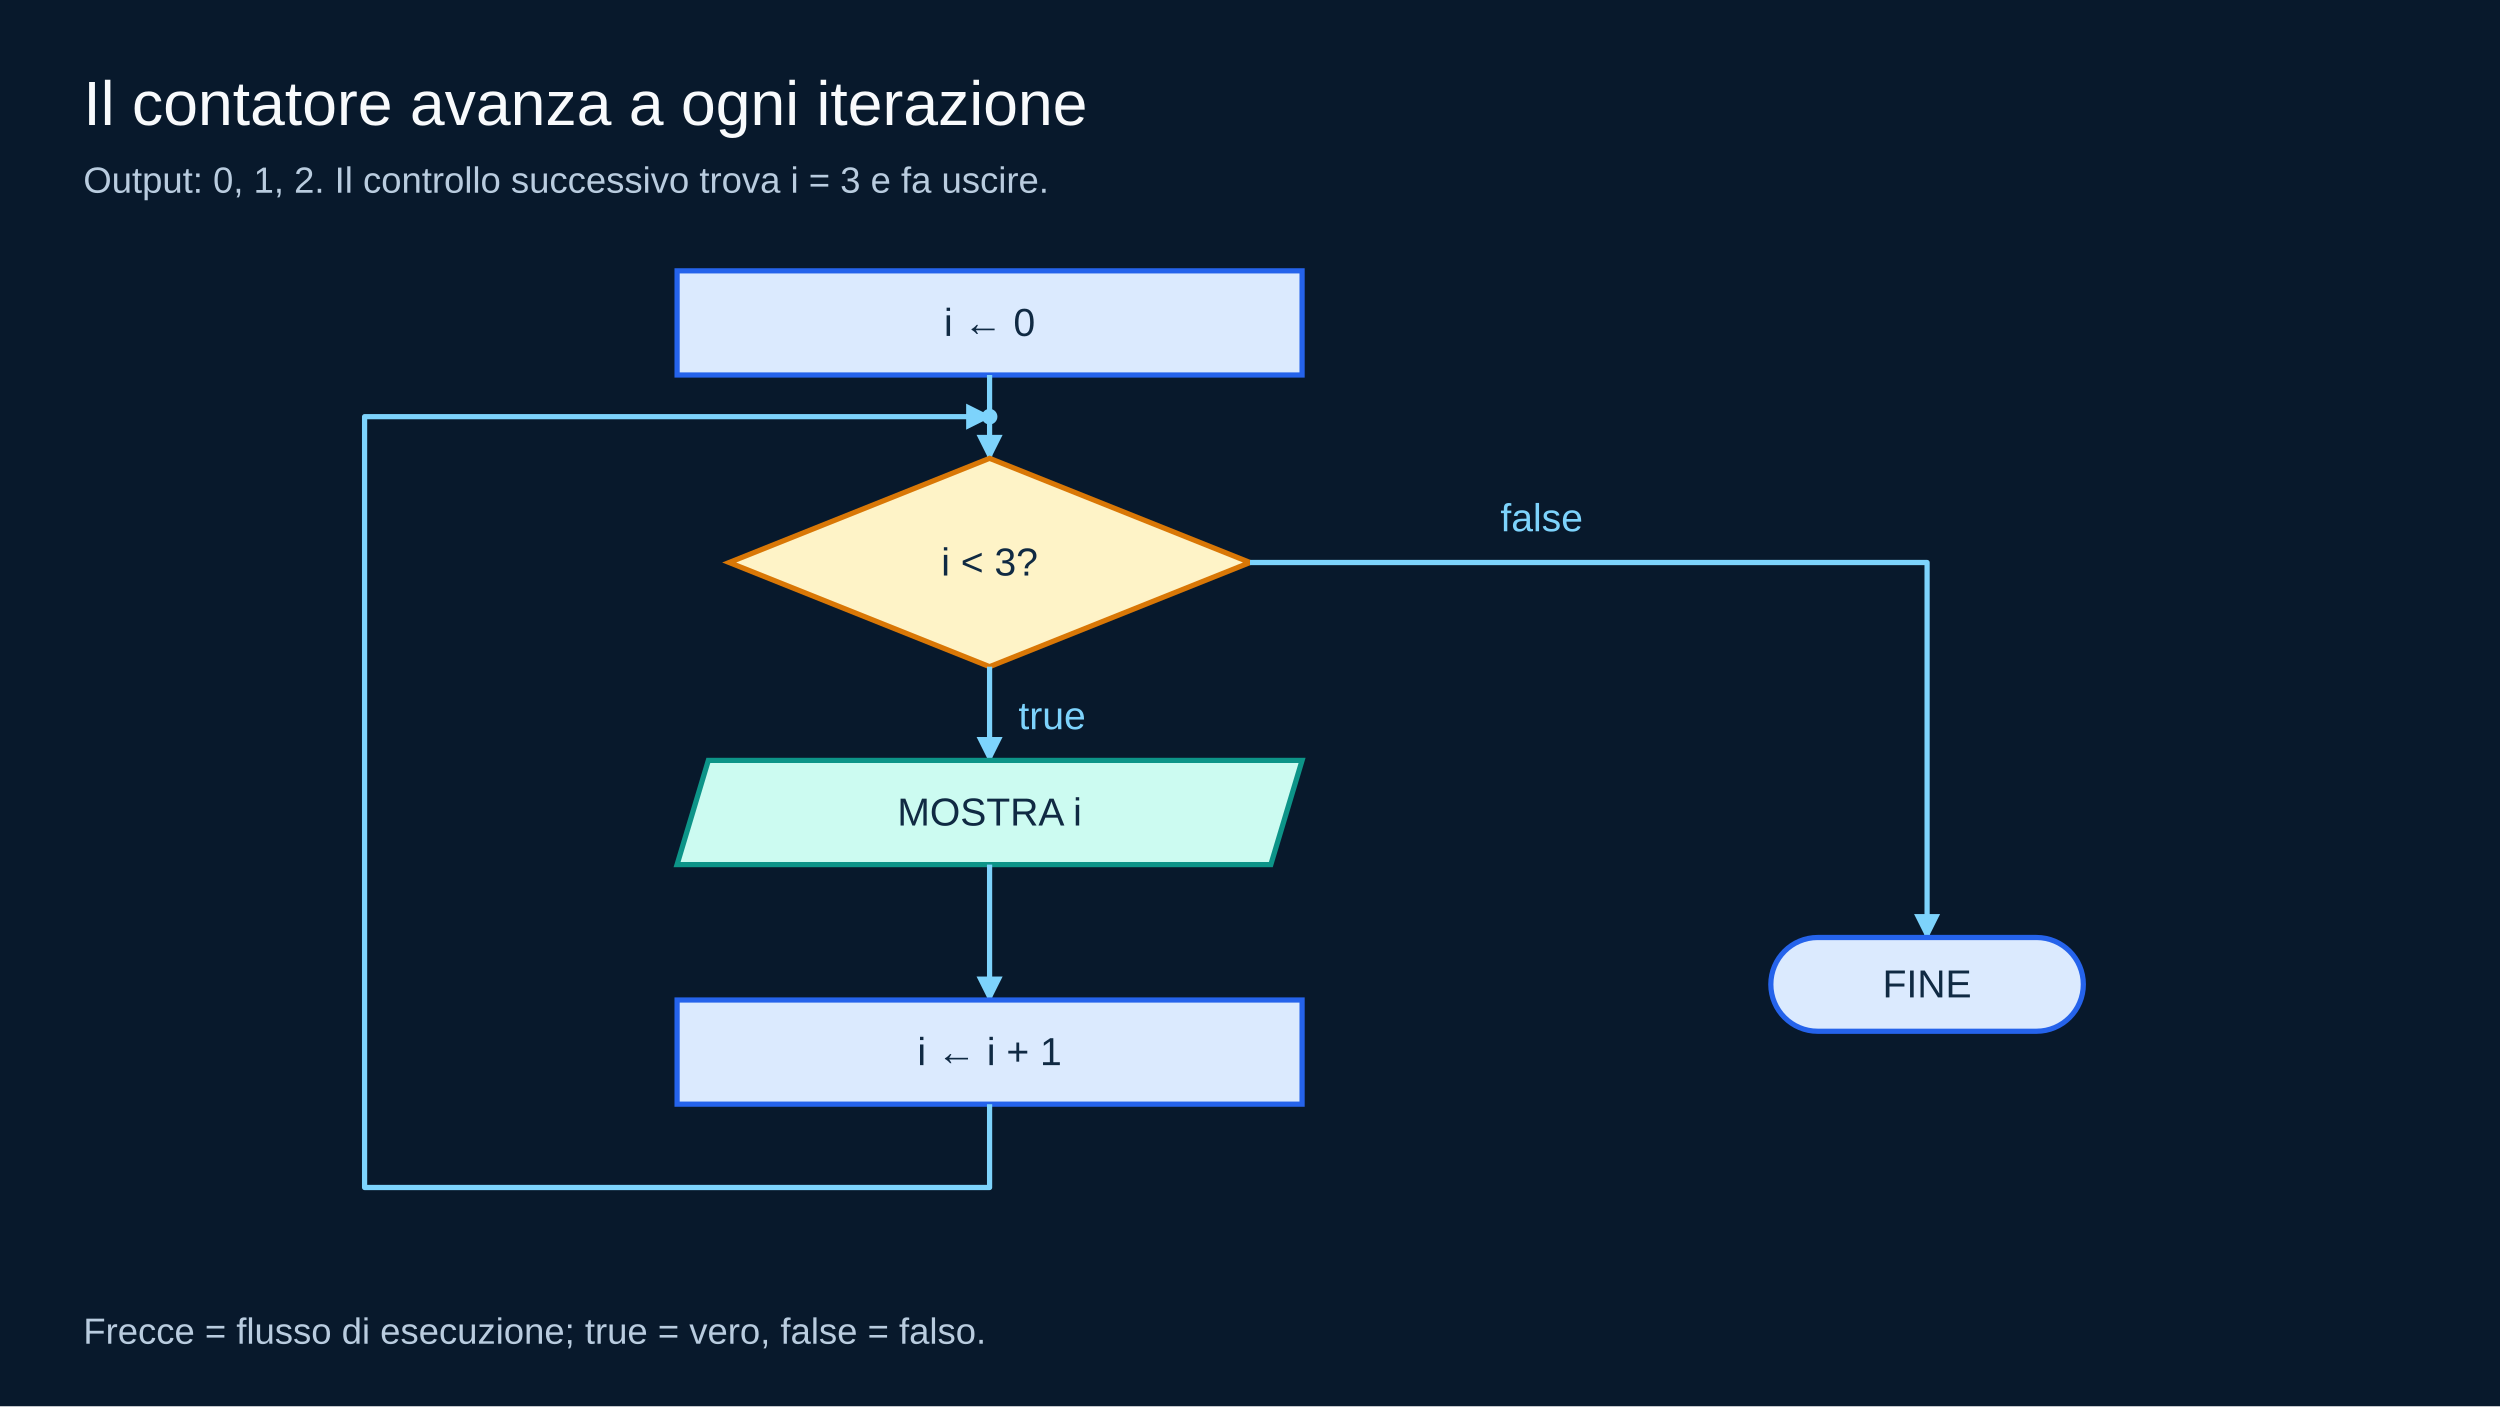
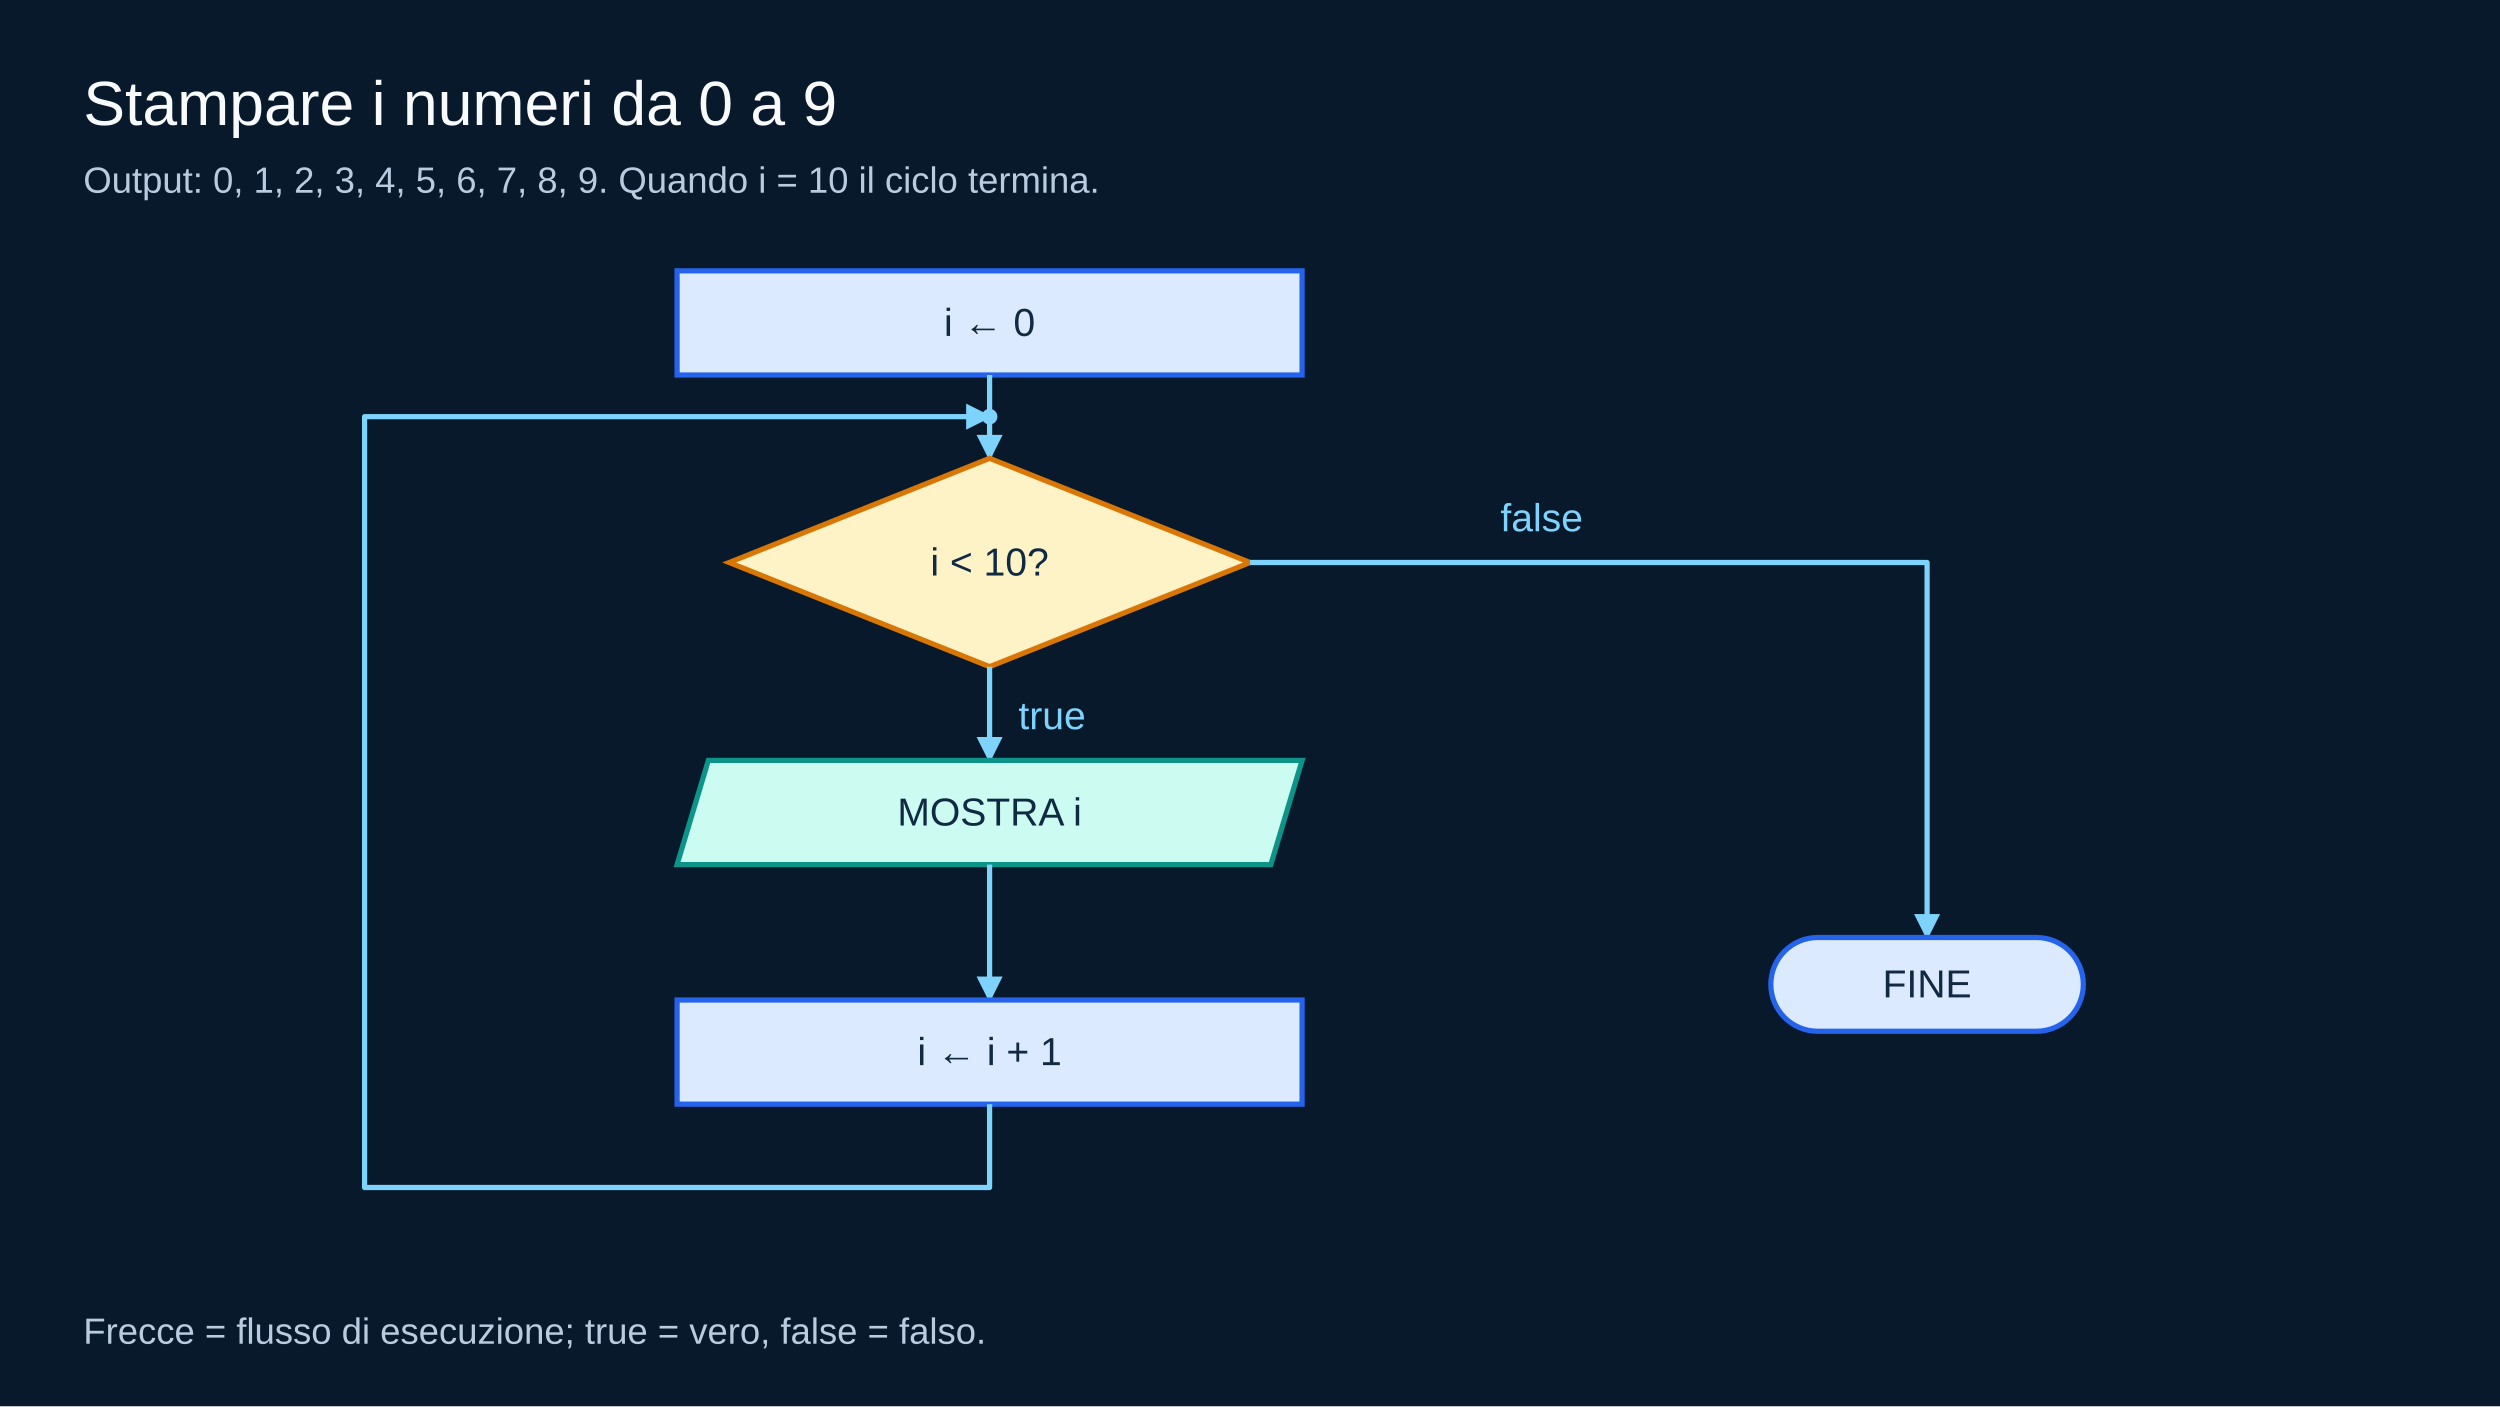
<svg xmlns="http://www.w3.org/2000/svg" viewBox="0 0 1920 1080" role="img" aria-labelledby="title desc">
  <defs>
    <style>.tpsi-line{fill:none;stroke-linecap:round;stroke-linejoin:round;stroke-width:8}.tpsi-thin{fill:none;stroke-linecap:round;stroke-linejoin:round;stroke-width:5}</style>
    <symbol id="tpsi-step" viewBox="0 0 240 180">
      <rect x="20" y="40" width="200" height="100" rx="4" fill="#dbeafe" stroke="#2563eb" stroke-width="6" />
      <path d="M58 75h124M58 105h84" stroke="#2563eb" stroke-width="6" />
    </symbol>
    <symbol id="tpsi-terminator" viewBox="0 0 240 180">
      <rect x="20" y="45" width="200" height="90" rx="45" fill="#dbeafe" stroke="#2563eb" stroke-width="6" />
    </symbol>
    <symbol id="tpsi-io" viewBox="0 0 240 180">
      <path d="M52 40h174l-38 100H14z" fill="#ccfbf1" stroke="#0d9488" stroke-width="6" />
      <path d="M65 78h112M56 103h112" stroke="#0d9488" stroke-width="6" />
    </symbol>
    <symbol id="tpsi-decision" viewBox="0 0 240 180">
      <path d="M120 12l108 78-108 78L12 90z" fill="#fef3c7" stroke="#d97706" stroke-width="6" />
      <path d="M102 62a20 20 0 1 1 30 19l-12 10v13" fill="none" stroke="#102a43" stroke-width="6" />
      <circle cx="120" cy="123" r="4" fill="#102a43" />
    </symbol>
    <symbol id="tpsi-binding" viewBox="0 0 240 180">
      <path d="M20 42h145l55 48-55 48H20z" fill="#e0f2fe" stroke="#2563eb" stroke-width="6" />
      <circle cx="181" cy="90" r="9" fill="#f8fafc" stroke="#2563eb" stroke-width="4" />
      <path d="M47 77h95M47 102h70" stroke="#2563eb" stroke-width="6" />
    </symbol>
    <symbol id="tpsi-value" viewBox="0 0 240 180">
      <rect x="42" y="30" width="156" height="120" rx="20" fill="#eef2ff" stroke="#4f46e5" stroke-width="6" />
      <circle cx="120" cy="90" r="30" fill="#c7d2fe" stroke="#4f46e5" stroke-width="5" />
    </symbol>
    <symbol id="tpsi-reference" viewBox="0 0 240 180">
      <rect x="14" y="59" width="48" height="62" rx="8" fill="#dbeafe" stroke="#2563eb" stroke-width="5" />
      <path d="M62 90h95m-20-18 20 18-20 18" fill="none" stroke="#4f46e5" stroke-width="6" />
      <rect x="173" y="40" width="52" height="100" rx="10" fill="#eef2ff" stroke="#4f46e5" stroke-width="5" />
    </symbol>
    <symbol id="tpsi-sequence" viewBox="0 0 240 180">
      <rect x="15" y="50" width="210" height="80" rx="8" fill="#eef2ff" stroke="#4f46e5" stroke-width="6" />
      <path d="M85 50v80M155 50v80" stroke="#4f46e5" stroke-width="5" />
      <circle cx="50" cy="90" r="12" fill="#818cf8" />
      <circle cx="120" cy="90" r="12" fill="#818cf8" />
      <circle cx="190" cy="90" r="12" fill="#818cf8" />
    </symbol>
    <symbol id="tpsi-tuple" viewBox="0 0 240 180">
      <path d="M35 38C8 65 8 115 35 142M205 38c27 27 27 77 0 104" fill="none" stroke="#4f46e5" stroke-width="7" />
      <rect x="54" y="60" width="54" height="60" rx="7" fill="#e0e7ff" stroke="#4f46e5" stroke-width="4" />
      <rect x="132" y="60" width="54" height="60" rx="7" fill="#e0e7ff" stroke="#4f46e5" stroke-width="4" />
      <path d="M116 118l-4 12" stroke="#4f46e5" stroke-width="5" />
    </symbol>
    <symbol id="tpsi-grid" viewBox="0 0 240 180">
      <rect x="20" y="20" width="200" height="140" rx="8" fill="#eef2ff" stroke="#4f46e5" stroke-width="6" />
      <path d="M20 90h200M87 20v140M153 20v140" stroke="#4f46e5" stroke-width="4" />
      <rect x="25" y="25" width="57" height="60" rx="4" fill="#818cf8" />
    </symbol>
    <symbol id="tpsi-set" viewBox="0 0 240 180">
      <ellipse cx="120" cy="90" rx="103" ry="73" fill="#eef2ff" stroke="#4f46e5" stroke-width="6" />
      <circle cx="71" cy="76" r="19" fill="#818cf8" />
      <rect x="121" y="49" width="35" height="35" rx="5" fill="#a5b4fc" />
      <path d="M125 106l23 32h-46z" fill="#4f46e5" />
    </symbol>
    <symbol id="tpsi-mapping" viewBox="0 0 240 180">
      <g fill="#eef2ff" stroke="#4f46e5" stroke-width="5">
        <rect x="15" y="27" width="70" height="50" rx="6" />
        <rect x="15" y="103" width="70" height="50" rx="6" />
        <rect x="155" y="27" width="70" height="50" rx="6" />
        <rect x="155" y="103" width="70" height="50" rx="6" />
      </g>
      <path d="M91 52h55m-12-12 12 12-12 12M91 128h55m-12-12 12 12-12 12" fill="none" stroke="#4f46e5" stroke-width="5" />
    </symbol>
    <symbol id="tpsi-trace" viewBox="0 0 240 180">
      <rect x="25" y="15" width="190" height="150" rx="8" fill="#f8fafc" stroke="#2563eb" stroke-width="5" />
      <path d="M25 55h190M25 93h190M25 131h190M88 15v150M153 15v150" stroke="#93c5fd" stroke-width="4" />
      <path d="M42 72h29M105 110h29M170 148h29" stroke="#2563eb" stroke-width="7" />
    </symbol>
    <symbol id="tpsi-runtime" viewBox="0 0 240 180">
      <rect x="45" y="25" width="150" height="130" rx="15" fill="#fef3c7" stroke="#d97706" stroke-width="6" />
      <path d="M105 58l45 32-45 32z" fill="#d97706" />
      <path d="M20 50h25M20 90h25M20 130h25M195 50h25M195 90h25M195 130h25" stroke="#d97706" stroke-width="6" />
    </symbol>
    <symbol id="tpsi-function" viewBox="0 0 240 180">
      <rect x="58" y="28" width="124" height="124" rx="18" fill="#ccfbf1" stroke="#0d9488" stroke-width="6" />
      <path d="M12 90h38m-12-13 12 13-12 13M190 90h38m-12-13 12 13-12 13" fill="none" stroke="#0d9488" stroke-width="6" />
      <path d="M105 55h30M120 55v70M105 125h30" stroke="#0d9488" stroke-width="6" />
    </symbol>
    <symbol id="tpsi-frame" viewBox="0 0 240 180">
      <rect x="15" y="15" width="210" height="150" rx="12" fill="#f0fdfa" stroke="#0d9488" stroke-width="6" />
      <path d="M15 52h210" stroke="#0d9488" stroke-width="5" />
      <rect x="36" y="76" width="63" height="28" rx="5" fill="#99f6e4" />
      <rect x="141" y="116" width="63" height="28" rx="5" fill="#99f6e4" />
      <path d="M103 90h61v18" fill="none" stroke="#0d9488" stroke-width="5" />
    </symbol>
    <symbol id="tpsi-contract" viewBox="0 0 240 180">
      <path d="M120 14l86 30v56c0 34-40 55-86 68-46-13-86-34-86-68V44z" fill="#ede9fe" stroke="#7c3aed" stroke-width="6" />
      <path d="M79 89l26 28 56-58" fill="none" stroke="#7c3aed" stroke-width="8" />
    </symbol>
    <symbol id="tpsi-error" viewBox="0 0 240 180">
      <path d="M120 15l107 145H13z" fill="#ffe4e6" stroke="#e11d48" stroke-width="6" />
      <path d="M120 62v49" stroke="#e11d48" stroke-width="9" stroke-linecap="round" />
      <circle cx="120" cy="133" r="6" fill="#e11d48" />
    </symbol>
    <symbol id="tpsi-path" viewBox="0 0 240 180">
      <path d="M20 50V27h75l20 23h105v108H20z" fill="#fef3c7" stroke="#d97706" stroke-width="6" />
      <path d="M48 82h45v43h84m-16-15 16 15-16 15" fill="none" stroke="#d97706" stroke-width="6" />
    </symbol>
    <symbol id="tpsi-class" viewBox="0 0 240 180">
      <rect x="25" y="15" width="190" height="150" rx="6" fill="#dbeafe" stroke="#2563eb" stroke-width="6" />
      <path d="M25 60h190M25 113h190" stroke="#2563eb" stroke-width="4" />
      <path d="M62 37h116M49 85h78M49 139h115" stroke="#2563eb" stroke-width="6" />
    </symbol>
    <symbol id="tpsi-instance" viewBox="0 0 240 180">
      <rect x="25" y="15" width="190" height="150" rx="24" fill="#eef2ff" stroke="#4f46e5" stroke-width="6" />
      <path d="M55 46h130M55 54h130M25 72h190" stroke="#4f46e5" stroke-width="4" />
      <rect x="51" y="95" width="51" height="40" rx="6" fill="#a5b4fc" />
      <rect x="138" y="95" width="51" height="40" rx="6" fill="#818cf8" />
    </symbol>
    <symbol id="tpsi-document" viewBox="0 0 280 340">
      <path d="M35 10h140l70 70v250H35z" fill="#f8fafc" stroke="#94a3b8" stroke-width="6" />
      <path d="M175 10v70h70" fill="#dbeafe" stroke="#94a3b8" stroke-width="6" />
      <path d="M72 130h136M72 174h136M72 218h105M72 262h120" class="tpsi-thin" stroke="#64748b" />
    </symbol>
    <symbol id="tpsi-terminal" viewBox="0 0 420 280">
      <rect x="10" y="15" width="400" height="250" rx="24" fill="#111827" stroke="#64748b" stroke-width="6" />
      <path d="M10 60h400" stroke="#64748b" stroke-width="5" />
      <circle cx="38" cy="38" r="8" fill="#ef4444" />
      <circle cx="64" cy="38" r="8" fill="#f59e0b" />
      <circle cx="90" cy="38" r="8" fill="#22c55e" />
      <path d="M65 115l38 32-38 32M129 185h95" class="tpsi-line" stroke="#a7f3d0" />
    </symbol>
    <symbol id="tpsi-repository" viewBox="0 0 360 280">
      <rect x="45" y="32" width="270" height="64" rx="14" fill="#d1fae5" stroke="#34d399" stroke-width="5" />
      <rect x="45" y="108" width="270" height="64" rx="14" fill="#a7f3d0" stroke="#10b981" stroke-width="5" />
      <rect x="45" y="184" width="270" height="64" rx="14" fill="#6ee7b7" stroke="#059669" stroke-width="5" />
      <path d="M82 64h196M82 140h196M82 216h196" class="tpsi-thin" stroke="#065f46" />
    </symbol>
    <symbol id="tpsi-test" viewBox="0 0 300 320">
      <path d="M108 20h84M126 20v89L55 261a27 27 0 0 0 25 39h140a27 27 0 0 0 25-39l-71-152V20" fill="#ede9fe" stroke="#7c3aed" stroke-width="7" stroke-linecap="round" stroke-linejoin="round" />
      <path d="M83 238h134" stroke="#a78bfa" stroke-width="45" stroke-linecap="round" opacity=".7" />
      <path d="M106 220l31 31 66-76" class="tpsi-line" stroke="#16a34a" />
    </symbol>
  </defs>
  <defs>
    <marker id="flow-arrow" viewBox="0 0 10 10" refX="9" refY="5" markerWidth="5" markerHeight="5" orient="auto">
      <path d="M0 0 L10 5 L0 10 Z" fill="#7dd3fc" />
    </marker>
  </defs>
  <rect width="1920" height="1080" fill="#08192c" />
  <g font-family="Arial, sans-serif">
-     <text x="64" y="96" font-size="48" text-anchor="start" fill="#f8fafc">Il contatore avanza a ogni iterazione</text>
-     <text x="64" y="148" font-size="28" text-anchor="start" fill="#b9ccdf">Output: 0, 1, 2. Il controllo successivo trova i = 3 e fa uscire.</text>
+     <text x="64" y="96" font-size="48" text-anchor="start" fill="#f8fafc">Stampare i numeri da 0 a 9</text>
+     <text x="64" y="148" font-size="28" text-anchor="start" fill="#b9ccdf">Output: 0, 1, 2, 3, 4, 5, 6, 7, 8, 9. Quando i = 10 il ciclo termina.</text>
    <text x="64" y="1032" font-size="28" text-anchor="start" fill="#b9ccdf">Frecce = flusso di esecuzione; true = vero, false = falso.</text>
    <rect x="520.0" y="208" width="480" height="80" rx="0" fill="#dbeafe" stroke="#2563eb" stroke-width="4" />
    <text x="760" y="258.0" font-size="30" text-anchor="middle" fill="#102a43">i ← 0</text>
    <path d="M760 288 V352" fill="none" stroke="#7dd3fc" stroke-width="4" stroke-linejoin="round" marker-end="url(#flow-arrow)" />
    <circle cx="760" cy="320" r="6" fill="#7dd3fc" />
    <path d="M760 352 L960.0 432.0 L760 512 L560.0 432.0 Z" fill="#fef3c7" stroke="#d97706" stroke-width="4" />
-     <text x="760" y="442.0" font-size="30" text-anchor="middle" fill="#102a43">i &lt; 3?</text>
+     <text x="760" y="442.0" font-size="30" text-anchor="middle" fill="#102a43">i &lt; 10?</text>
    <path d="M760 512 V584" fill="none" stroke="#7dd3fc" stroke-width="4" stroke-linejoin="round" marker-end="url(#flow-arrow)" />
    <text x="808" y="560" font-size="30" text-anchor="middle" fill="#7dd3fc">true</text>
    <path d="M544.0 584 H1000.0 L976.0 664 H520.0 Z" fill="#ccfbf1" stroke="#0d9488" stroke-width="4" />
    <text x="760" y="634.0" font-size="30" text-anchor="middle" fill="#102a43">MOSTRA i</text>
    <path d="M760 664 V768" fill="none" stroke="#7dd3fc" stroke-width="4" stroke-linejoin="round" marker-end="url(#flow-arrow)" />
    <rect x="520.0" y="768" width="480" height="80" rx="0" fill="#dbeafe" stroke="#2563eb" stroke-width="4" />
    <text x="760" y="818.0" font-size="30" text-anchor="middle" fill="#102a43">i ← i + 1</text>
    <path d="M760 848 V912 H280 V320 H760" fill="none" stroke="#7dd3fc" stroke-width="4" stroke-linejoin="round" marker-end="url(#flow-arrow)" />
    <path d="M960 432 H1480 V720" fill="none" stroke="#7dd3fc" stroke-width="4" stroke-linejoin="round" marker-end="url(#flow-arrow)" />
    <text x="1184" y="408" font-size="30" text-anchor="middle" fill="#7dd3fc">false</text>
    <rect x="1360.0" y="720" width="240" height="72" rx="36.0" fill="#dbeafe" stroke="#2563eb" stroke-width="4" />
    <text x="1480" y="766.0" font-size="30" text-anchor="middle" fill="#102a43">FINE</text>
  </g>
</svg>
